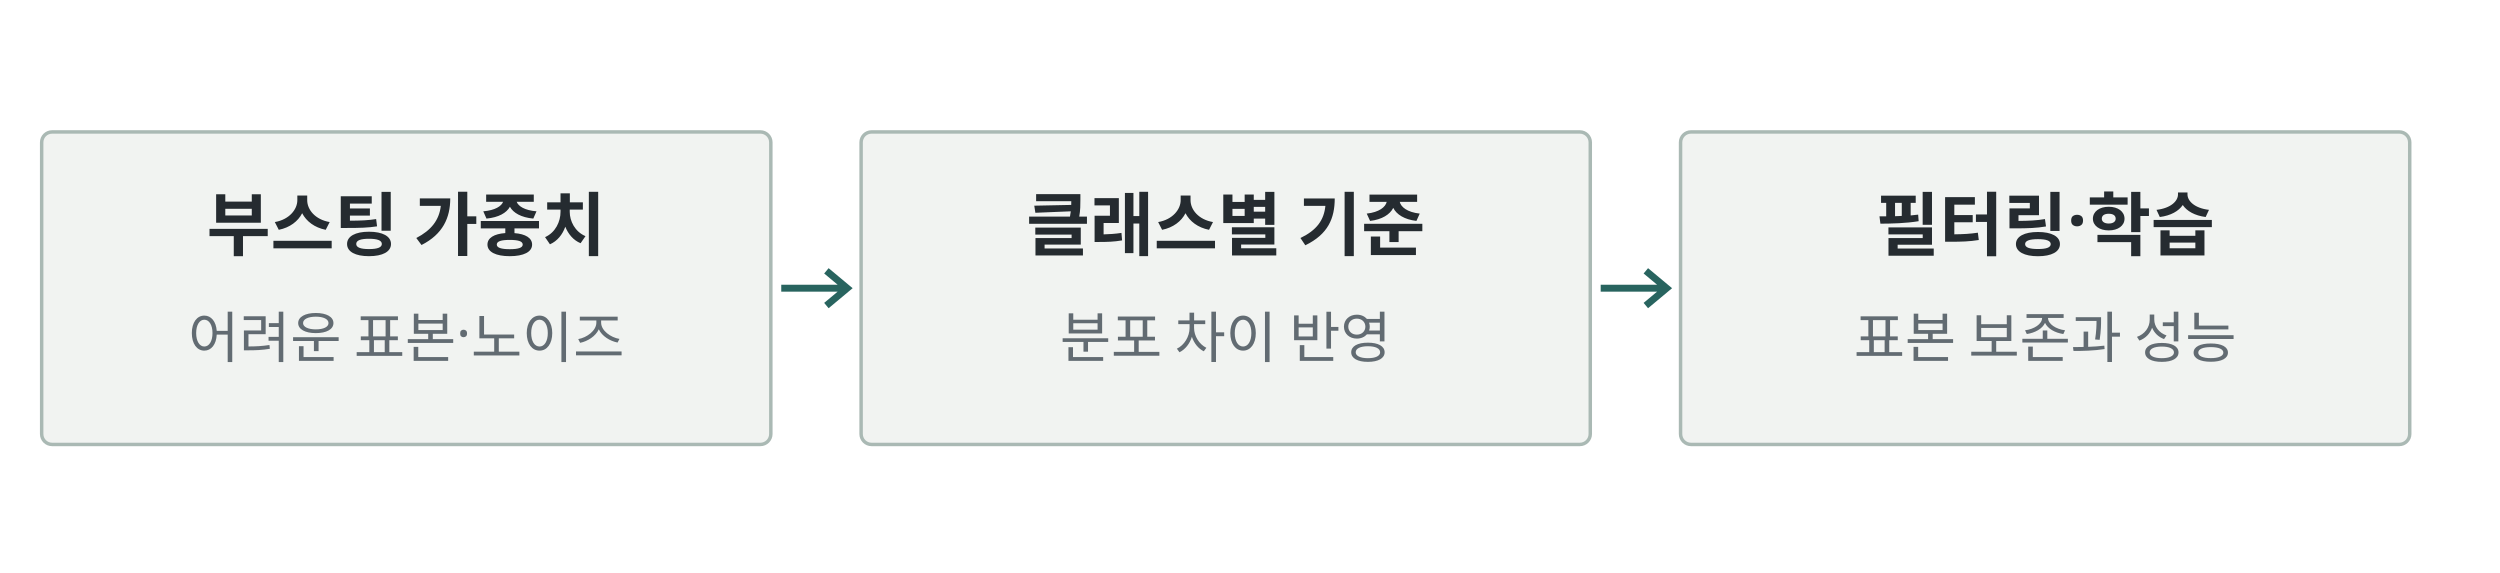
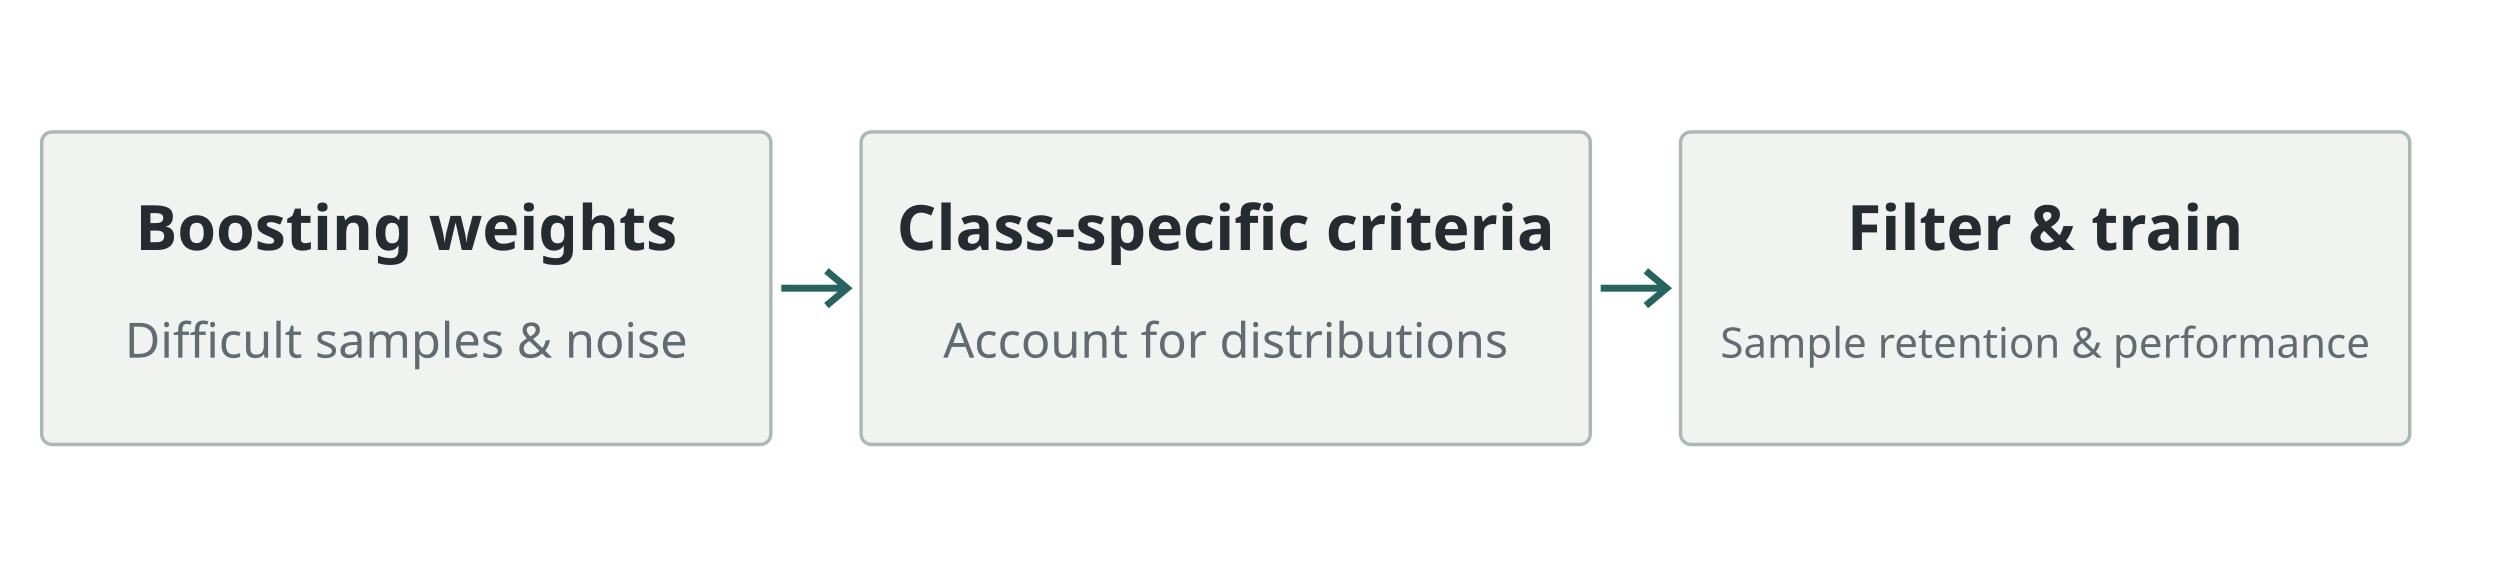
<svg xmlns="http://www.w3.org/2000/svg" viewBox="0 0 720 165">
  <g font-family="system-ui,sans-serif" fill="#252b30">
    <rect x="12" y="38" width="210" height="90" rx="3" fill="#f1f3f1" stroke="#aab9b4" />
-     <text x="117" y="72" text-anchor="middle" font-size="20" font-weight="600">부스팅 가중치</text>
-     <text x="117" y="103" text-anchor="middle" font-size="16" fill="#626b72">어려운 표본·노이즈</text>
+     <text x="117" y="72" text-anchor="middle" font-size="18" font-weight="600">Boosting weights</text>
+     <text x="117" y="103" text-anchor="middle" font-size="14" fill="#626b72">Difficult samples &amp; noise</text>
    <path d="M225 83h19m-6-5 6 5-6 5" fill="none" stroke="#28645f" stroke-width="2" />
    <rect x="248" y="38" width="210" height="90" rx="3" fill="#f1f3f1" stroke="#aab9b4" />
-     <text x="353" y="72" text-anchor="middle" font-size="20" font-weight="600">클래스별 기준</text>
-     <text x="353" y="103" text-anchor="middle" font-size="16" fill="#626b72">분포 차이 반영</text>
+     <text x="353" y="72" text-anchor="middle" font-size="18" font-weight="600">Class-specific criteria</text>
+     <text x="353" y="103" text-anchor="middle" font-size="14" fill="#626b72">Account for distributions</text>
    <path d="M461 83h19m-6-5 6 5-6 5" fill="none" stroke="#28645f" stroke-width="2" />
    <rect x="484" y="38" width="210" height="90" rx="3" fill="#f1f3f1" stroke="#aab9b4" />
-     <text x="589" y="72" text-anchor="middle" font-size="20" font-weight="600">필터링·학습</text>
-     <text x="589" y="103" text-anchor="middle" font-size="16" fill="#626b72">표본 보존과 성능</text>
+     <text x="589" y="72" text-anchor="middle" font-size="18" font-weight="600">Filter &amp; train</text>
+     <text x="589" y="103" text-anchor="middle" font-size="12.11" fill="#626b72">Sample retention &amp; performance</text>
  </g>
</svg>
